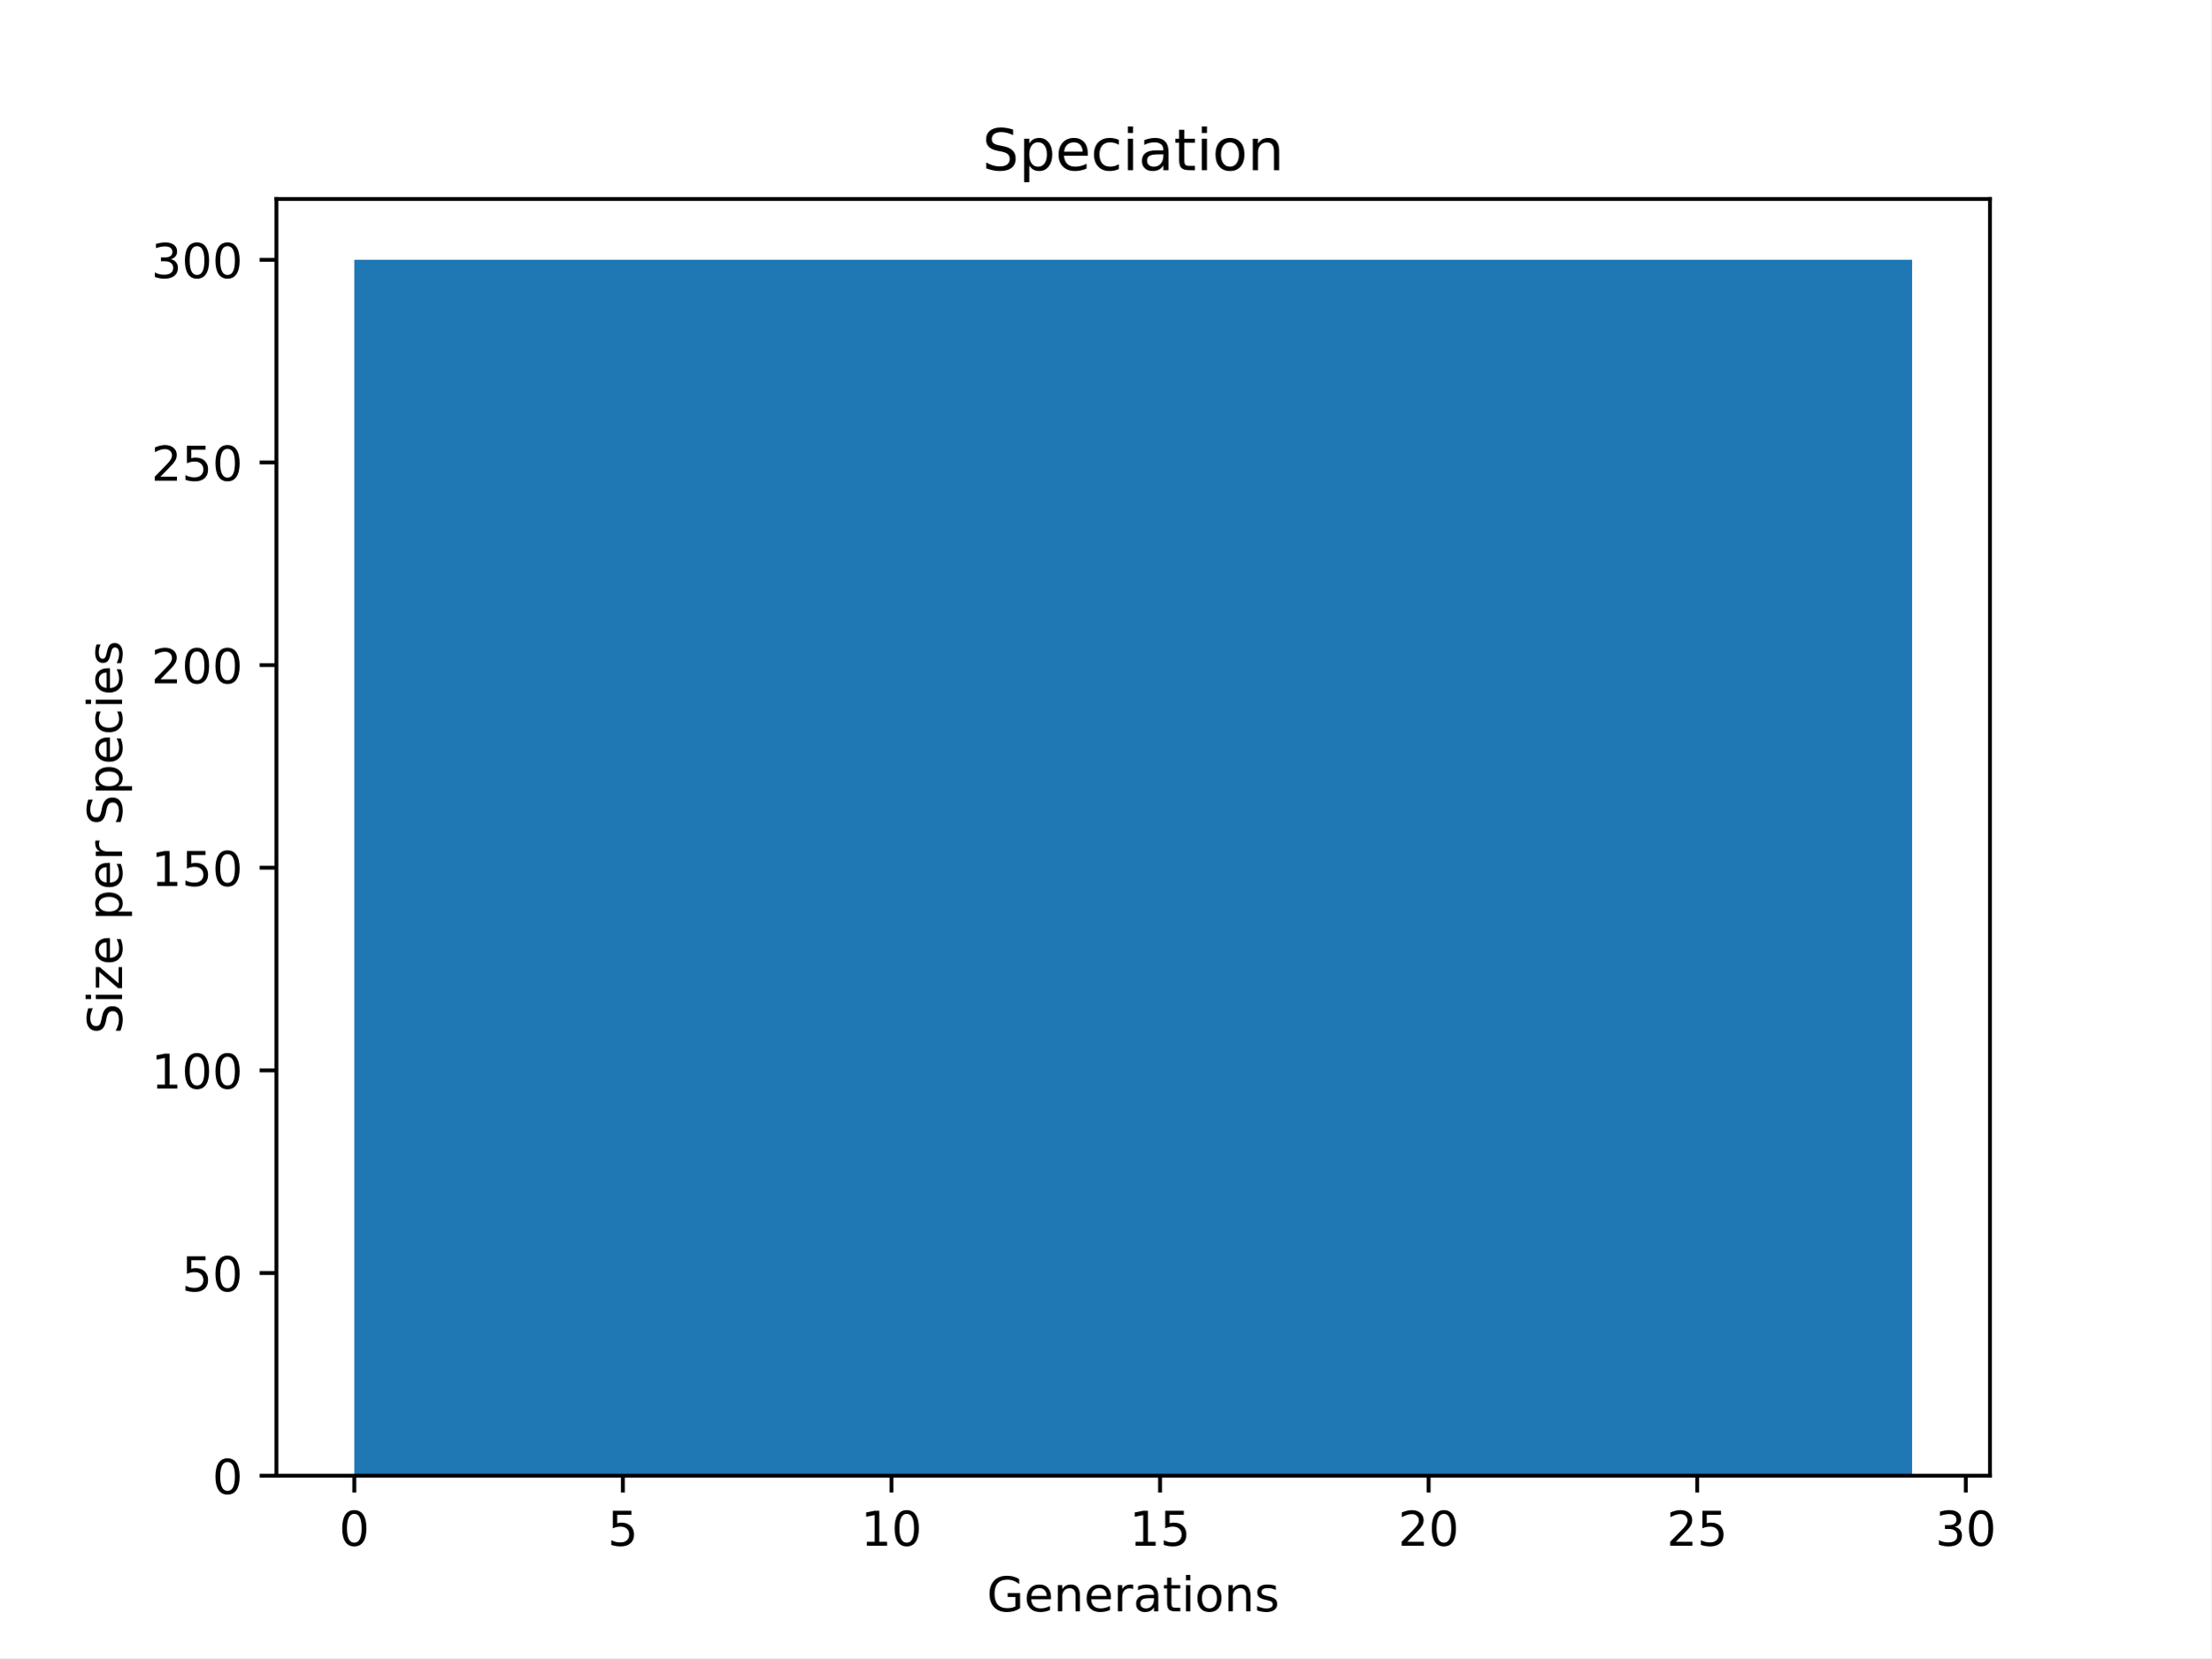
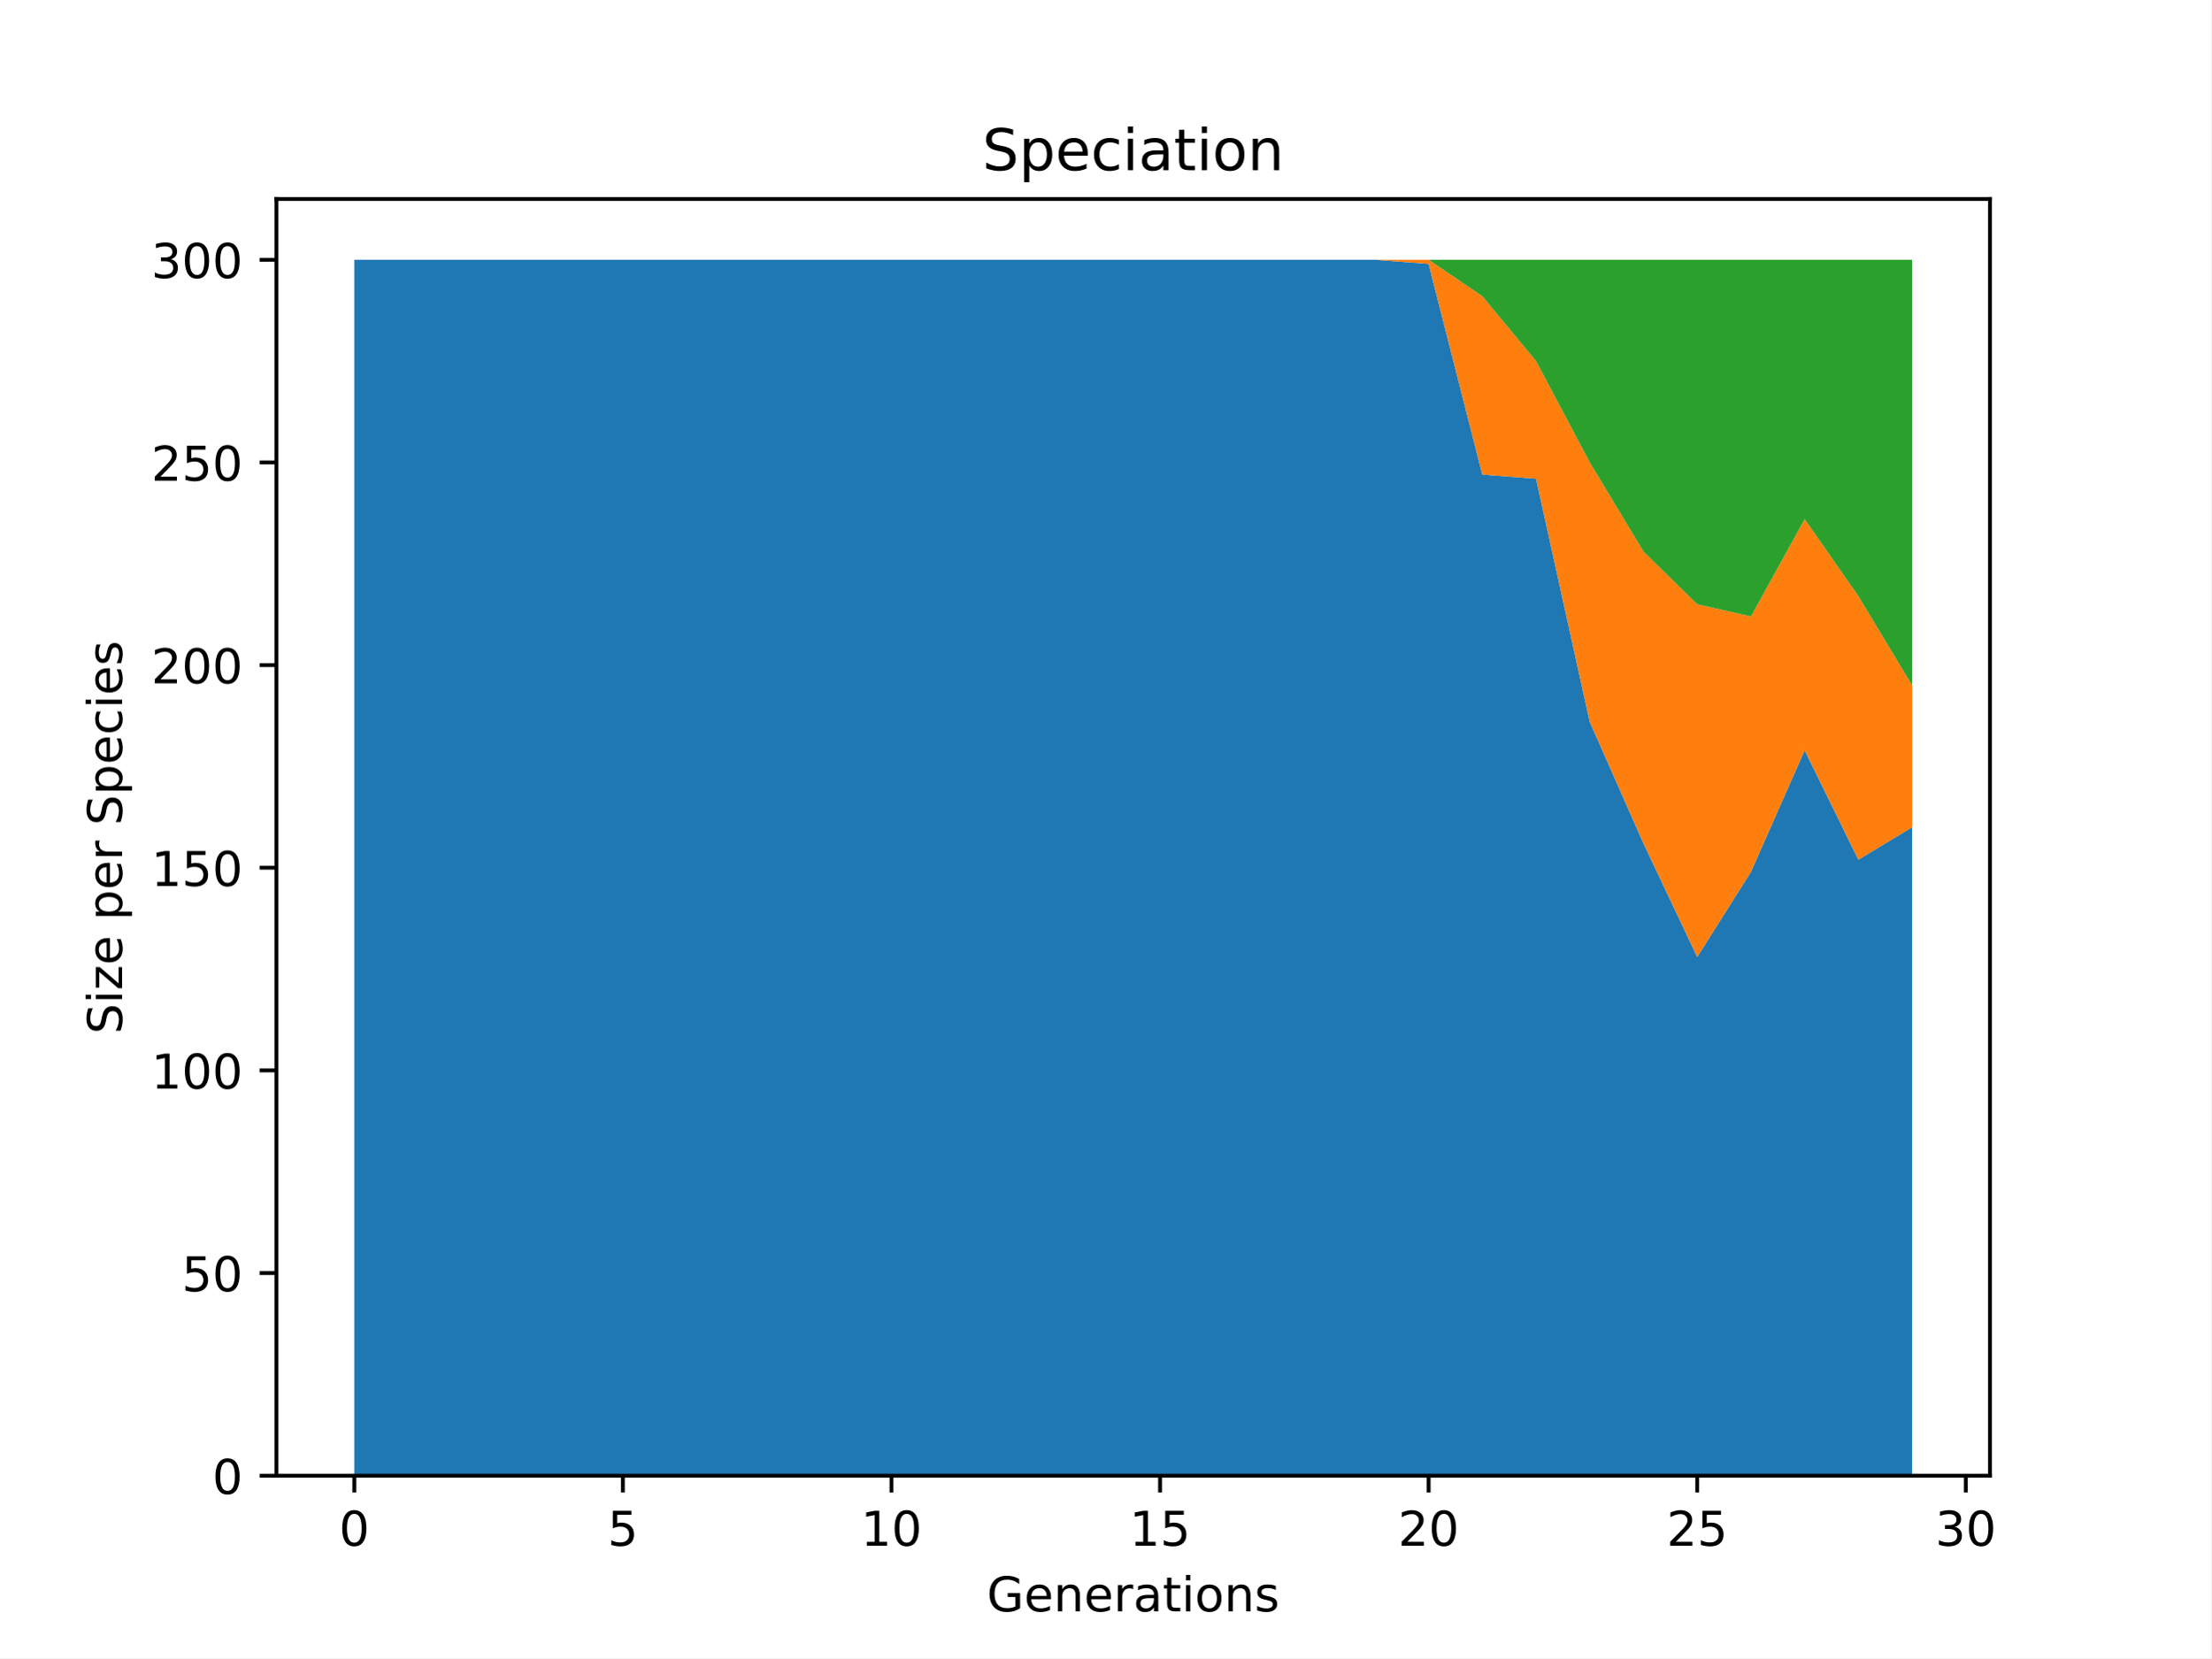
<svg xmlns="http://www.w3.org/2000/svg" xmlns:xlink="http://www.w3.org/1999/xlink" width="460.8pt" height="345.6pt" viewBox="0 0 460.8 345.6" version="1.1">
  <defs>
    <style type="text/css">*{stroke-linejoin: round; stroke-linecap: butt}</style>
  </defs>
  <g id="figure_1">
    <g id="patch_1">
      <path d="M 0 345.6  L 460.8 345.6  L 460.8 0  L 0 0  z " style="fill: #ffffff" />
    </g>
    <g id="axes_1">
      <g id="patch_2">
        <path d="M 57.6 307.584  L 414.72 307.584  L 414.72 41.472  L 57.6 41.472  z " style="fill: #ffffff" />
      </g>
      <g id="PolyCollection_1">
-         <path d="M 73.833 54.144  L 73.833 307.584  L 85.028 307.584  L 96.223 307.584  L 107.418 307.584  L 118.613 307.584  L 129.808 307.584  L 141.003 307.584  L 152.198 307.584  L 163.393 307.584  L 174.588 307.584  L 185.783 307.584  L 196.978 307.584  L 208.173 307.584  L 219.368 307.584  L 230.563 307.584  L 241.757 307.584  L 252.952 307.584  L 264.147 307.584  L 275.342 307.584  L 286.537 307.584  L 297.732 307.584  L 308.927 307.584  L 320.122 307.584  L 331.317 307.584  L 342.512 307.584  L 353.707 307.584  L 364.902 307.584  L 376.097 307.584  L 387.292 307.584  L 398.487 307.584  L 398.487 54.144  L 398.487 54.144  L 387.292 54.144  L 376.097 54.144  L 364.902 54.144  L 353.707 54.144  L 342.512 54.144  L 331.317 54.144  L 320.122 54.144  L 308.927 54.144  L 297.732 54.144  L 286.537 54.144  L 275.342 54.144  L 264.147 54.144  L 252.952 54.144  L 241.757 54.144  L 230.563 54.144  L 219.368 54.144  L 208.173 54.144  L 196.978 54.144  L 185.783 54.144  L 174.588 54.144  L 163.393 54.144  L 152.198 54.144  L 141.003 54.144  L 129.808 54.144  L 118.613 54.144  L 107.418 54.144  L 96.223 54.144  L 85.028 54.144  L 73.833 54.144  z " clip-path="url(#p1a3cf884d1)" style="fill: #1f77b4" />
+         <path d="M 73.833 54.144  L 73.833 307.584  L 85.028 307.584  L 96.223 307.584  L 107.418 307.584  L 118.613 307.584  L 129.808 307.584  L 141.003 307.584  L 152.198 307.584  L 163.393 307.584  L 174.588 307.584  L 185.783 307.584  L 196.978 307.584  L 208.173 307.584  L 219.368 307.584  L 230.563 307.584  L 241.757 307.584  L 252.952 307.584  L 264.147 307.584  L 275.342 307.584  L 286.537 307.584  L 297.732 307.584  L 308.927 307.584  L 320.122 307.584  L 331.317 307.584  L 342.512 307.584  L 353.707 307.584  L 364.902 307.584  L 376.097 307.584  L 387.292 307.584  L 398.487 307.584  L 398.487 172.416  L 398.487 172.416  L 387.292 179.174  L 376.097 156.365  L 364.902 181.709  L 353.707 199.45  L 342.512 175.795  L 331.317 150.451  L 320.122 99.763  L 308.927 98.918  L 297.732 54.989  L 286.537 54.144  L 275.342 54.144  L 264.147 54.144  L 252.952 54.144  L 241.757 54.144  L 230.563 54.144  L 219.368 54.144  L 208.173 54.144  L 196.978 54.144  L 185.783 54.144  L 174.588 54.144  L 163.393 54.144  L 152.198 54.144  L 141.003 54.144  L 129.808 54.144  L 118.613 54.144  L 107.418 54.144  L 96.223 54.144  L 85.028 54.144  L 73.833 54.144  z " clip-path="url(#pbb66cfe2b3)" style="fill: #1f77b4" />
+       </g>
+       <g id="PolyCollection_2">
+         <path d="M 73.833 54.144  L 73.833 54.144  L 85.028 54.144  L 96.223 54.144  L 107.418 54.144  L 118.613 54.144  L 129.808 54.144  L 141.003 54.144  L 152.198 54.144  L 163.393 54.144  L 174.588 54.144  L 185.783 54.144  L 196.978 54.144  L 208.173 54.144  L 219.368 54.144  L 230.563 54.144  L 241.757 54.144  L 252.952 54.144  L 264.147 54.144  L 275.342 54.144  L 286.537 54.144  L 297.732 54.989  L 308.927 98.918  L 320.122 99.763  L 331.317 150.451  L 342.512 175.795  L 353.707 199.45  L 364.902 181.709  L 376.097 156.365  L 387.292 179.174  L 398.487 172.416  L 398.487 142.848  L 398.487 142.848  L 387.292 124.262  L 376.097 108.211  L 364.902 128.486  L 353.707 125.952  L 342.512 114.97  L 331.317 96.384  L 320.122 75.264  L 308.927 61.747  L 297.732 54.144  L 286.537 54.144  L 275.342 54.144  L 264.147 54.144  L 252.952 54.144  L 241.757 54.144  L 230.563 54.144  L 219.368 54.144  L 208.173 54.144  L 196.978 54.144  L 185.783 54.144  L 174.588 54.144  L 163.393 54.144  L 152.198 54.144  L 141.003 54.144  L 129.808 54.144  L 118.613 54.144  L 107.418 54.144  L 96.223 54.144  L 85.028 54.144  L 73.833 54.144  z " clip-path="url(#pbb66cfe2b3)" style="fill: #ff7f0e" />
+       </g>
+       <g id="PolyCollection_3">
+         <path d="M 73.833 54.144  L 73.833 54.144  L 85.028 54.144  L 96.223 54.144  L 107.418 54.144  L 118.613 54.144  L 129.808 54.144  L 141.003 54.144  L 152.198 54.144  L 163.393 54.144  L 174.588 54.144  L 185.783 54.144  L 196.978 54.144  L 208.173 54.144  L 219.368 54.144  L 230.563 54.144  L 241.757 54.144  L 252.952 54.144  L 264.147 54.144  L 275.342 54.144  L 286.537 54.144  L 297.732 54.144  L 308.927 61.747  L 320.122 75.264  L 331.317 96.384  L 342.512 114.97  L 353.707 125.952  L 364.902 128.486  L 376.097 108.211  L 387.292 124.262  L 398.487 142.848  L 398.487 54.144  L 398.487 54.144  L 387.292 54.144  L 376.097 54.144  L 364.902 54.144  L 353.707 54.144  L 342.512 54.144  L 331.317 54.144  L 320.122 54.144  L 308.927 54.144  L 297.732 54.144  L 286.537 54.144  L 275.342 54.144  L 264.147 54.144  L 252.952 54.144  L 241.757 54.144  L 230.563 54.144  L 219.368 54.144  L 208.173 54.144  L 196.978 54.144  L 185.783 54.144  L 174.588 54.144  L 163.393 54.144  L 152.198 54.144  L 141.003 54.144  L 129.808 54.144  L 118.613 54.144  L 107.418 54.144  L 96.223 54.144  L 85.028 54.144  L 73.833 54.144  z " clip-path="url(#pbb66cfe2b3)" style="fill: #2ca02c" />
      </g>
      <g id="matplotlib.axis_1">
        <g id="xtick_1">
          <g id="line2d_1">
            <defs>
-               <path id="m5d1c53a38b" d="M 0 0  L 0 3.5  " style="stroke: #000000; stroke-width: 0.8" />
+               <path id="m975c3bc9a6" d="M 0 0  L 0 3.5  " style="stroke: #000000; stroke-width: 0.8" />
            </defs>
            <g>
-               <use xlink:href="#m5d1c53a38b" x="73.833" y="307.584" style="stroke: #000000; stroke-width: 0.8" />
+               <use xlink:href="#m975c3bc9a6" x="73.833" y="307.584" style="stroke: #000000; stroke-width: 0.8" />
            </g>
          </g>
          <g id="text_1">
-             <g transform="translate(70.65148 322.1824) scale(0.1 -0.1)">
+             <g transform="translate(70.65148 322.1824)scale(0.1 -0.1)">
              <defs>
                <path id="DejaVuSans-30" d="M 2034 4250  Q 1547 4250 1301 3770  Q 1056 3291 1056 2328  Q 1056 1369 1301 889  Q 1547 409 2034 409  Q 2525 409 2770 889  Q 3016 1369 3016 2328  Q 3016 3291 2770 3770  Q 2525 4250 2034 4250  z M 2034 4750  Q 2819 4750 3233 4129  Q 3647 3509 3647 2328  Q 3647 1150 3233 529  Q 2819 -91 2034 -91  Q 1250 -91 836 529  Q 422 1150 422 2328  Q 422 3509 836 4129  Q 1250 4750 2034 4750  z " transform="scale(0.015625)" />
              </defs>
              <use xlink:href="#DejaVuSans-30" />
            </g>
          </g>
        </g>
        <g id="xtick_2">
          <g id="line2d_2">
            <g>
-               <use xlink:href="#m5d1c53a38b" x="129.808" y="307.584" style="stroke: #000000; stroke-width: 0.8" />
+               <use xlink:href="#m975c3bc9a6" x="129.808" y="307.584" style="stroke: #000000; stroke-width: 0.8" />
            </g>
          </g>
          <g id="text_2">
-             <g transform="translate(126.6264 322.1824) scale(0.1 -0.1)">
+             <g transform="translate(126.6264 322.1824)scale(0.1 -0.1)">
              <defs>
                <path id="DejaVuSans-35" d="M 691 4666  L 3169 4666  L 3169 4134  L 1269 4134  L 1269 2991  Q 1406 3038 1543 3061  Q 1681 3084 1819 3084  Q 2600 3084 3056 2656  Q 3513 2228 3513 1497  Q 3513 744 3044 326  Q 2575 -91 1722 -91  Q 1428 -91 1123 -41  Q 819 9 494 109  L 494 744  Q 775 591 1075 516  Q 1375 441 1709 441  Q 2250 441 2565 725  Q 2881 1009 2881 1497  Q 2881 1984 2565 2268  Q 2250 2553 1709 2553  Q 1456 2553 1204 2497  Q 953 2441 691 2322  L 691 4666  z " transform="scale(0.015625)" />
              </defs>
              <use xlink:href="#DejaVuSans-35" />
            </g>
          </g>
        </g>
        <g id="xtick_3">
          <g id="line2d_3">
            <g>
-               <use xlink:href="#m5d1c53a38b" x="185.783" y="307.584" style="stroke: #000000; stroke-width: 0.8" />
+               <use xlink:href="#m975c3bc9a6" x="185.783" y="307.584" style="stroke: #000000; stroke-width: 0.8" />
            </g>
          </g>
          <g id="text_3">
-             <g transform="translate(179.4201 322.1824) scale(0.1 -0.1)">
+             <g transform="translate(179.4201 322.1824)scale(0.1 -0.1)">
              <defs>
                <path id="DejaVuSans-31" d="M 794 531  L 1825 531  L 1825 4091  L 703 3866  L 703 4441  L 1819 4666  L 2450 4666  L 2450 531  L 3481 531  L 3481 0  L 794 0  L 794 531  z " transform="scale(0.015625)" />
              </defs>
              <use xlink:href="#DejaVuSans-31" />
              <use xlink:href="#DejaVuSans-30" x="63.623" />
            </g>
          </g>
        </g>
        <g id="xtick_4">
          <g id="line2d_4">
            <g>
-               <use xlink:href="#m5d1c53a38b" x="241.757" y="307.584" style="stroke: #000000; stroke-width: 0.8" />
+               <use xlink:href="#m975c3bc9a6" x="241.757" y="307.584" style="stroke: #000000; stroke-width: 0.8" />
            </g>
          </g>
          <g id="text_4">
-             <g transform="translate(235.395 322.1824) scale(0.1 -0.1)">
+             <g transform="translate(235.395 322.1824)scale(0.1 -0.1)">
              <use xlink:href="#DejaVuSans-31" />
              <use xlink:href="#DejaVuSans-35" x="63.623" />
            </g>
          </g>
        </g>
        <g id="xtick_5">
          <g id="line2d_5">
            <g>
-               <use xlink:href="#m5d1c53a38b" x="297.732" y="307.584" style="stroke: #000000; stroke-width: 0.8" />
+               <use xlink:href="#m975c3bc9a6" x="297.732" y="307.584" style="stroke: #000000; stroke-width: 0.8" />
            </g>
          </g>
          <g id="text_5">
-             <g transform="translate(291.3699 322.1824) scale(0.1 -0.1)">
+             <g transform="translate(291.3699 322.1824)scale(0.1 -0.1)">
              <defs>
                <path id="DejaVuSans-32" d="M 1228 531  L 3431 531  L 3431 0  L 469 0  L 469 531  Q 828 903 1448 1529  Q 2069 2156 2228 2338  Q 2531 2678 2651 2914  Q 2772 3150 2772 3378  Q 2772 3750 2511 3984  Q 2250 4219 1831 4219  Q 1534 4219 1204 4116  Q 875 4013 500 3803  L 500 4441  Q 881 4594 1212 4672  Q 1544 4750 1819 4750  Q 2544 4750 2975 4387  Q 3406 4025 3406 3419  Q 3406 3131 3298 2873  Q 3191 2616 2906 2266  Q 2828 2175 2409 1742  Q 1991 1309 1228 531  z " transform="scale(0.015625)" />
              </defs>
              <use xlink:href="#DejaVuSans-32" />
              <use xlink:href="#DejaVuSans-30" x="63.623" />
            </g>
          </g>
        </g>
        <g id="xtick_6">
          <g id="line2d_6">
            <g>
-               <use xlink:href="#m5d1c53a38b" x="353.707" y="307.584" style="stroke: #000000; stroke-width: 0.8" />
+               <use xlink:href="#m975c3bc9a6" x="353.707" y="307.584" style="stroke: #000000; stroke-width: 0.8" />
            </g>
          </g>
          <g id="text_6">
-             <g transform="translate(347.3448 322.1824) scale(0.1 -0.1)">
+             <g transform="translate(347.3448 322.1824)scale(0.1 -0.1)">
              <use xlink:href="#DejaVuSans-32" />
              <use xlink:href="#DejaVuSans-35" x="63.623" />
            </g>
          </g>
        </g>
        <g id="xtick_7">
          <g id="line2d_7">
            <g>
-               <use xlink:href="#m5d1c53a38b" x="409.682" y="307.584" style="stroke: #000000; stroke-width: 0.8" />
+               <use xlink:href="#m975c3bc9a6" x="409.682" y="307.584" style="stroke: #000000; stroke-width: 0.8" />
            </g>
          </g>
          <g id="text_7">
-             <g transform="translate(403.3198 322.1824) scale(0.1 -0.1)">
+             <g transform="translate(403.3198 322.1824)scale(0.1 -0.1)">
              <defs>
                <path id="DejaVuSans-33" d="M 2597 2516  Q 3050 2419 3304 2112  Q 3559 1806 3559 1356  Q 3559 666 3084 287  Q 2609 -91 1734 -91  Q 1441 -91 1130 -33  Q 819 25 488 141  L 488 750  Q 750 597 1062 519  Q 1375 441 1716 441  Q 2309 441 2620 675  Q 2931 909 2931 1356  Q 2931 1769 2642 2001  Q 2353 2234 1838 2234  L 1294 2234  L 1294 2753  L 1863 2753  Q 2328 2753 2575 2939  Q 2822 3125 2822 3475  Q 2822 3834 2567 4026  Q 2313 4219 1838 4219  Q 1578 4219 1281 4162  Q 984 4106 628 3988  L 628 4550  Q 988 4650 1302 4700  Q 1616 4750 1894 4750  Q 2613 4750 3031 4423  Q 3450 4097 3450 3541  Q 3450 3153 3228 2886  Q 3006 2619 2597 2516  z " transform="scale(0.015625)" />
              </defs>
              <use xlink:href="#DejaVuSans-33" />
              <use xlink:href="#DejaVuSans-30" x="63.623" />
            </g>
          </g>
        </g>
        <g id="text_8">
-           <g transform="translate(205.6623 335.8606) scale(0.1 -0.1)">
+           <g transform="translate(205.6623 335.8606)scale(0.1 -0.1)">
            <defs>
              <path id="DejaVuSans-47" d="M 3809 666  L 3809 1919  L 2778 1919  L 2778 2438  L 4434 2438  L 4434 434  Q 4069 175 3628 42  Q 3188 -91 2688 -91  Q 1594 -91 976 548  Q 359 1188 359 2328  Q 359 3472 976 4111  Q 1594 4750 2688 4750  Q 3144 4750 3555 4637  Q 3966 4525 4313 4306  L 4313 3634  Q 3963 3931 3569 4081  Q 3175 4231 2741 4231  Q 1884 4231 1454 3753  Q 1025 3275 1025 2328  Q 1025 1384 1454 906  Q 1884 428 2741 428  Q 3075 428 3337 486  Q 3600 544 3809 666  z " transform="scale(0.015625)" />
              <path id="DejaVuSans-65" d="M 3597 1894  L 3597 1613  L 953 1613  Q 991 1019 1311 708  Q 1631 397 2203 397  Q 2534 397 2845 478  Q 3156 559 3463 722  L 3463 178  Q 3153 47 2828 -22  Q 2503 -91 2169 -91  Q 1331 -91 842 396  Q 353 884 353 1716  Q 353 2575 817 3079  Q 1281 3584 2069 3584  Q 2775 3584 3186 3129  Q 3597 2675 3597 1894  z M 3022 2063  Q 3016 2534 2758 2815  Q 2500 3097 2075 3097  Q 1594 3097 1305 2825  Q 1016 2553 972 2059  L 3022 2063  z " transform="scale(0.015625)" />
              <path id="DejaVuSans-6e" d="M 3513 2113  L 3513 0  L 2938 0  L 2938 2094  Q 2938 2591 2744 2837  Q 2550 3084 2163 3084  Q 1697 3084 1428 2787  Q 1159 2491 1159 1978  L 1159 0  L 581 0  L 581 3500  L 1159 3500  L 1159 2956  Q 1366 3272 1645 3428  Q 1925 3584 2291 3584  Q 2894 3584 3203 3211  Q 3513 2838 3513 2113  z " transform="scale(0.015625)" />
              <path id="DejaVuSans-72" d="M 2631 2963  Q 2534 3019 2420 3045  Q 2306 3072 2169 3072  Q 1681 3072 1420 2755  Q 1159 2438 1159 1844  L 1159 0  L 581 0  L 581 3500  L 1159 3500  L 1159 2956  Q 1341 3275 1631 3429  Q 1922 3584 2338 3584  Q 2397 3584 2469 3576  Q 2541 3569 2628 3553  L 2631 2963  z " transform="scale(0.015625)" />
              <path id="DejaVuSans-61" d="M 2194 1759  Q 1497 1759 1228 1600  Q 959 1441 959 1056  Q 959 750 1161 570  Q 1363 391 1709 391  Q 2188 391 2477 730  Q 2766 1069 2766 1631  L 2766 1759  L 2194 1759  z M 3341 1997  L 3341 0  L 2766 0  L 2766 531  Q 2569 213 2275 61  Q 1981 -91 1556 -91  Q 1019 -91 701 211  Q 384 513 384 1019  Q 384 1609 779 1909  Q 1175 2209 1959 2209  L 2766 2209  L 2766 2266  Q 2766 2663 2505 2880  Q 2244 3097 1772 3097  Q 1472 3097 1187 3025  Q 903 2953 641 2809  L 641 3341  Q 956 3463 1253 3523  Q 1550 3584 1831 3584  Q 2591 3584 2966 3190  Q 3341 2797 3341 1997  z " transform="scale(0.015625)" />
              <path id="DejaVuSans-74" d="M 1172 4494  L 1172 3500  L 2356 3500  L 2356 3053  L 1172 3053  L 1172 1153  Q 1172 725 1289 603  Q 1406 481 1766 481  L 2356 481  L 2356 0  L 1766 0  Q 1100 0 847 248  Q 594 497 594 1153  L 594 3053  L 172 3053  L 172 3500  L 594 3500  L 594 4494  L 1172 4494  z " transform="scale(0.015625)" />
              <path id="DejaVuSans-69" d="M 603 3500  L 1178 3500  L 1178 0  L 603 0  L 603 3500  z M 603 4863  L 1178 4863  L 1178 4134  L 603 4134  L 603 4863  z " transform="scale(0.015625)" />
              <path id="DejaVuSans-6f" d="M 1959 3097  Q 1497 3097 1228 2736  Q 959 2375 959 1747  Q 959 1119 1226 758  Q 1494 397 1959 397  Q 2419 397 2687 759  Q 2956 1122 2956 1747  Q 2956 2369 2687 2733  Q 2419 3097 1959 3097  z M 1959 3584  Q 2709 3584 3137 3096  Q 3566 2609 3566 1747  Q 3566 888 3137 398  Q 2709 -91 1959 -91  Q 1206 -91 779 398  Q 353 888 353 1747  Q 353 2609 779 3096  Q 1206 3584 1959 3584  z " transform="scale(0.015625)" />
              <path id="DejaVuSans-73" d="M 2834 3397  L 2834 2853  Q 2591 2978 2328 3040  Q 2066 3103 1784 3103  Q 1356 3103 1142 2972  Q 928 2841 928 2578  Q 928 2378 1081 2264  Q 1234 2150 1697 2047  L 1894 2003  Q 2506 1872 2764 1633  Q 3022 1394 3022 966  Q 3022 478 2636 193  Q 2250 -91 1575 -91  Q 1294 -91 989 -36  Q 684 19 347 128  L 347 722  Q 666 556 975 473  Q 1284 391 1588 391  Q 1994 391 2212 530  Q 2431 669 2431 922  Q 2431 1156 2273 1281  Q 2116 1406 1581 1522  L 1381 1569  Q 847 1681 609 1914  Q 372 2147 372 2553  Q 372 3047 722 3315  Q 1072 3584 1716 3584  Q 2034 3584 2315 3537  Q 2597 3491 2834 3397  z " transform="scale(0.015625)" />
            </defs>
            <use xlink:href="#DejaVuSans-47" />
            <use xlink:href="#DejaVuSans-65" x="77.49" />
            <use xlink:href="#DejaVuSans-6e" x="139.014" />
            <use xlink:href="#DejaVuSans-65" x="202.393" />
            <use xlink:href="#DejaVuSans-72" x="263.916" />
            <use xlink:href="#DejaVuSans-61" x="305.029" />
            <use xlink:href="#DejaVuSans-74" x="366.309" />
            <use xlink:href="#DejaVuSans-69" x="405.518" />
            <use xlink:href="#DejaVuSans-6f" x="433.301" />
            <use xlink:href="#DejaVuSans-6e" x="494.482" />
            <use xlink:href="#DejaVuSans-73" x="557.861" />
          </g>
        </g>
      </g>
      <g id="matplotlib.axis_2">
        <g id="ytick_1">
          <g id="line2d_8">
            <defs>
-               <path id="m573b42d83a" d="M 0 0  L -3.5 0  " style="stroke: #000000; stroke-width: 0.8" />
+               <path id="mc172b5bab7" d="M 0 0  L -3.5 0  " style="stroke: #000000; stroke-width: 0.8" />
            </defs>
            <g>
-               <use xlink:href="#m573b42d83a" x="57.6" y="307.584" style="stroke: #000000; stroke-width: 0.8" />
+               <use xlink:href="#mc172b5bab7" x="57.6" y="307.584" style="stroke: #000000; stroke-width: 0.8" />
            </g>
          </g>
          <g id="text_9">
-             <g transform="translate(44.2375 311.3832) scale(0.1 -0.1)">
+             <g transform="translate(44.2375 311.3832)scale(0.1 -0.1)">
              <use xlink:href="#DejaVuSans-30" />
            </g>
          </g>
        </g>
        <g id="ytick_2">
          <g id="line2d_9">
            <g>
-               <use xlink:href="#m573b42d83a" x="57.6" y="265.344" style="stroke: #000000; stroke-width: 0.8" />
+               <use xlink:href="#mc172b5bab7" x="57.6" y="265.344" style="stroke: #000000; stroke-width: 0.8" />
            </g>
          </g>
          <g id="text_10">
-             <g transform="translate(37.875 269.1432) scale(0.1 -0.1)">
+             <g transform="translate(37.875 269.1432)scale(0.1 -0.1)">
              <use xlink:href="#DejaVuSans-35" />
              <use xlink:href="#DejaVuSans-30" x="63.623" />
            </g>
          </g>
        </g>
        <g id="ytick_3">
          <g id="line2d_10">
            <g>
-               <use xlink:href="#m573b42d83a" x="57.6" y="223.104" style="stroke: #000000; stroke-width: 0.8" />
+               <use xlink:href="#mc172b5bab7" x="57.6" y="223.104" style="stroke: #000000; stroke-width: 0.8" />
            </g>
          </g>
          <g id="text_11">
-             <g transform="translate(31.5125 226.9032) scale(0.1 -0.1)">
+             <g transform="translate(31.5125 226.9032)scale(0.1 -0.1)">
              <use xlink:href="#DejaVuSans-31" />
              <use xlink:href="#DejaVuSans-30" x="63.623" />
              <use xlink:href="#DejaVuSans-30" x="127.246" />
            </g>
          </g>
        </g>
        <g id="ytick_4">
          <g id="line2d_11">
            <g>
-               <use xlink:href="#m573b42d83a" x="57.6" y="180.864" style="stroke: #000000; stroke-width: 0.8" />
+               <use xlink:href="#mc172b5bab7" x="57.6" y="180.864" style="stroke: #000000; stroke-width: 0.8" />
            </g>
          </g>
          <g id="text_12">
-             <g transform="translate(31.5125 184.6632) scale(0.1 -0.1)">
+             <g transform="translate(31.5125 184.6632)scale(0.1 -0.1)">
              <use xlink:href="#DejaVuSans-31" />
              <use xlink:href="#DejaVuSans-35" x="63.623" />
              <use xlink:href="#DejaVuSans-30" x="127.246" />
            </g>
          </g>
        </g>
        <g id="ytick_5">
          <g id="line2d_12">
            <g>
-               <use xlink:href="#m573b42d83a" x="57.6" y="138.624" style="stroke: #000000; stroke-width: 0.8" />
+               <use xlink:href="#mc172b5bab7" x="57.6" y="138.624" style="stroke: #000000; stroke-width: 0.8" />
            </g>
          </g>
          <g id="text_13">
-             <g transform="translate(31.5125 142.4232) scale(0.1 -0.1)">
+             <g transform="translate(31.5125 142.4232)scale(0.1 -0.1)">
              <use xlink:href="#DejaVuSans-32" />
              <use xlink:href="#DejaVuSans-30" x="63.623" />
              <use xlink:href="#DejaVuSans-30" x="127.246" />
            </g>
          </g>
        </g>
        <g id="ytick_6">
          <g id="line2d_13">
            <g>
-               <use xlink:href="#m573b42d83a" x="57.6" y="96.384" style="stroke: #000000; stroke-width: 0.8" />
+               <use xlink:href="#mc172b5bab7" x="57.6" y="96.384" style="stroke: #000000; stroke-width: 0.8" />
            </g>
          </g>
          <g id="text_14">
-             <g transform="translate(31.5125 100.1832) scale(0.1 -0.1)">
+             <g transform="translate(31.5125 100.1832)scale(0.1 -0.1)">
              <use xlink:href="#DejaVuSans-32" />
              <use xlink:href="#DejaVuSans-35" x="63.623" />
              <use xlink:href="#DejaVuSans-30" x="127.246" />
            </g>
          </g>
        </g>
        <g id="ytick_7">
          <g id="line2d_14">
            <g>
-               <use xlink:href="#m573b42d83a" x="57.6" y="54.144" style="stroke: #000000; stroke-width: 0.8" />
+               <use xlink:href="#mc172b5bab7" x="57.6" y="54.144" style="stroke: #000000; stroke-width: 0.8" />
            </g>
          </g>
          <g id="text_15">
-             <g transform="translate(31.5125 57.94322) scale(0.1 -0.1)">
+             <g transform="translate(31.5125 57.94322)scale(0.1 -0.1)">
              <use xlink:href="#DejaVuSans-33" />
              <use xlink:href="#DejaVuSans-30" x="63.623" />
              <use xlink:href="#DejaVuSans-30" x="127.246" />
            </g>
          </g>
        </g>
        <g id="text_16">
-           <g transform="translate(25.43281 215.521) rotate(-90) scale(0.1 -0.1)">
+           <g transform="translate(25.43281 215.521)rotate(-90)scale(0.1 -0.1)">
            <defs>
              <path id="DejaVuSans-53" d="M 3425 4513  L 3425 3897  Q 3066 4069 2747 4153  Q 2428 4238 2131 4238  Q 1616 4238 1336 4038  Q 1056 3838 1056 3469  Q 1056 3159 1242 3001  Q 1428 2844 1947 2747  L 2328 2669  Q 3034 2534 3370 2195  Q 3706 1856 3706 1288  Q 3706 609 3251 259  Q 2797 -91 1919 -91  Q 1588 -91 1214 -16  Q 841 59 441 206  L 441 856  Q 825 641 1194 531  Q 1563 422 1919 422  Q 2459 422 2753 634  Q 3047 847 3047 1241  Q 3047 1584 2836 1778  Q 2625 1972 2144 2069  L 1759 2144  Q 1053 2284 737 2584  Q 422 2884 422 3419  Q 422 4038 858 4394  Q 1294 4750 2059 4750  Q 2388 4750 2728 4690  Q 3069 4631 3425 4513  z " transform="scale(0.015625)" />
              <path id="DejaVuSans-7a" d="M 353 3500  L 3084 3500  L 3084 2975  L 922 459  L 3084 459  L 3084 0  L 275 0  L 275 525  L 2438 3041  L 353 3041  L 353 3500  z " transform="scale(0.015625)" />
              <path id="DejaVuSans-20" transform="scale(0.015625)" />
              <path id="DejaVuSans-70" d="M 1159 525  L 1159 -1331  L 581 -1331  L 581 3500  L 1159 3500  L 1159 2969  Q 1341 3281 1617 3432  Q 1894 3584 2278 3584  Q 2916 3584 3314 3078  Q 3713 2572 3713 1747  Q 3713 922 3314 415  Q 2916 -91 2278 -91  Q 1894 -91 1617 61  Q 1341 213 1159 525  z M 3116 1747  Q 3116 2381 2855 2742  Q 2594 3103 2138 3103  Q 1681 3103 1420 2742  Q 1159 2381 1159 1747  Q 1159 1113 1420 752  Q 1681 391 2138 391  Q 2594 391 2855 752  Q 3116 1113 3116 1747  z " transform="scale(0.015625)" />
              <path id="DejaVuSans-63" d="M 3122 3366  L 3122 2828  Q 2878 2963 2633 3030  Q 2388 3097 2138 3097  Q 1578 3097 1268 2742  Q 959 2388 959 1747  Q 959 1106 1268 751  Q 1578 397 2138 397  Q 2388 397 2633 464  Q 2878 531 3122 666  L 3122 134  Q 2881 22 2623 -34  Q 2366 -91 2075 -91  Q 1284 -91 818 406  Q 353 903 353 1747  Q 353 2603 823 3093  Q 1294 3584 2113 3584  Q 2378 3584 2631 3529  Q 2884 3475 3122 3366  z " transform="scale(0.015625)" />
            </defs>
            <use xlink:href="#DejaVuSans-53" />
            <use xlink:href="#DejaVuSans-69" x="63.477" />
            <use xlink:href="#DejaVuSans-7a" x="91.26" />
            <use xlink:href="#DejaVuSans-65" x="143.75" />
            <use xlink:href="#DejaVuSans-20" x="205.273" />
            <use xlink:href="#DejaVuSans-70" x="237.061" />
            <use xlink:href="#DejaVuSans-65" x="300.537" />
            <use xlink:href="#DejaVuSans-72" x="362.061" />
            <use xlink:href="#DejaVuSans-20" x="403.174" />
            <use xlink:href="#DejaVuSans-53" x="434.961" />
            <use xlink:href="#DejaVuSans-70" x="498.438" />
            <use xlink:href="#DejaVuSans-65" x="561.914" />
            <use xlink:href="#DejaVuSans-63" x="623.438" />
            <use xlink:href="#DejaVuSans-69" x="678.418" />
            <use xlink:href="#DejaVuSans-65" x="706.201" />
            <use xlink:href="#DejaVuSans-73" x="767.725" />
          </g>
        </g>
      </g>
      <g id="patch_3">
        <path d="M 57.6 307.584  L 57.6 41.472  " style="fill: none; stroke: #000000; stroke-width: 0.8; stroke-linejoin: miter; stroke-linecap: square" />
      </g>
      <g id="patch_4">
        <path d="M 414.72 307.584  L 414.72 41.472  " style="fill: none; stroke: #000000; stroke-width: 0.8; stroke-linejoin: miter; stroke-linecap: square" />
      </g>
      <g id="patch_5">
        <path d="M 57.6 307.584  L 414.72 307.584  " style="fill: none; stroke: #000000; stroke-width: 0.8; stroke-linejoin: miter; stroke-linecap: square" />
      </g>
      <g id="patch_6">
        <path d="M 57.6 41.472  L 414.72 41.472  " style="fill: none; stroke: #000000; stroke-width: 0.8; stroke-linejoin: miter; stroke-linecap: square" />
      </g>
      <g id="text_17">
-         <g transform="translate(204.7144 35.472) scale(0.12 -0.12)">
+         <g transform="translate(204.7144 35.472)scale(0.12 -0.12)">
          <use xlink:href="#DejaVuSans-53" />
          <use xlink:href="#DejaVuSans-70" x="63.477" />
          <use xlink:href="#DejaVuSans-65" x="126.953" />
          <use xlink:href="#DejaVuSans-63" x="188.477" />
          <use xlink:href="#DejaVuSans-69" x="243.457" />
          <use xlink:href="#DejaVuSans-61" x="271.24" />
          <use xlink:href="#DejaVuSans-74" x="332.52" />
          <use xlink:href="#DejaVuSans-69" x="371.729" />
          <use xlink:href="#DejaVuSans-6f" x="399.512" />
          <use xlink:href="#DejaVuSans-6e" x="460.693" />
        </g>
      </g>
    </g>
  </g>
  <defs>
-     <clipPath id="p1a3cf884d1">
+     <clipPath id="pbb66cfe2b3">
      <rect x="57.6" y="41.472" width="357.12" height="266.112" />
    </clipPath>
  </defs>
</svg>
